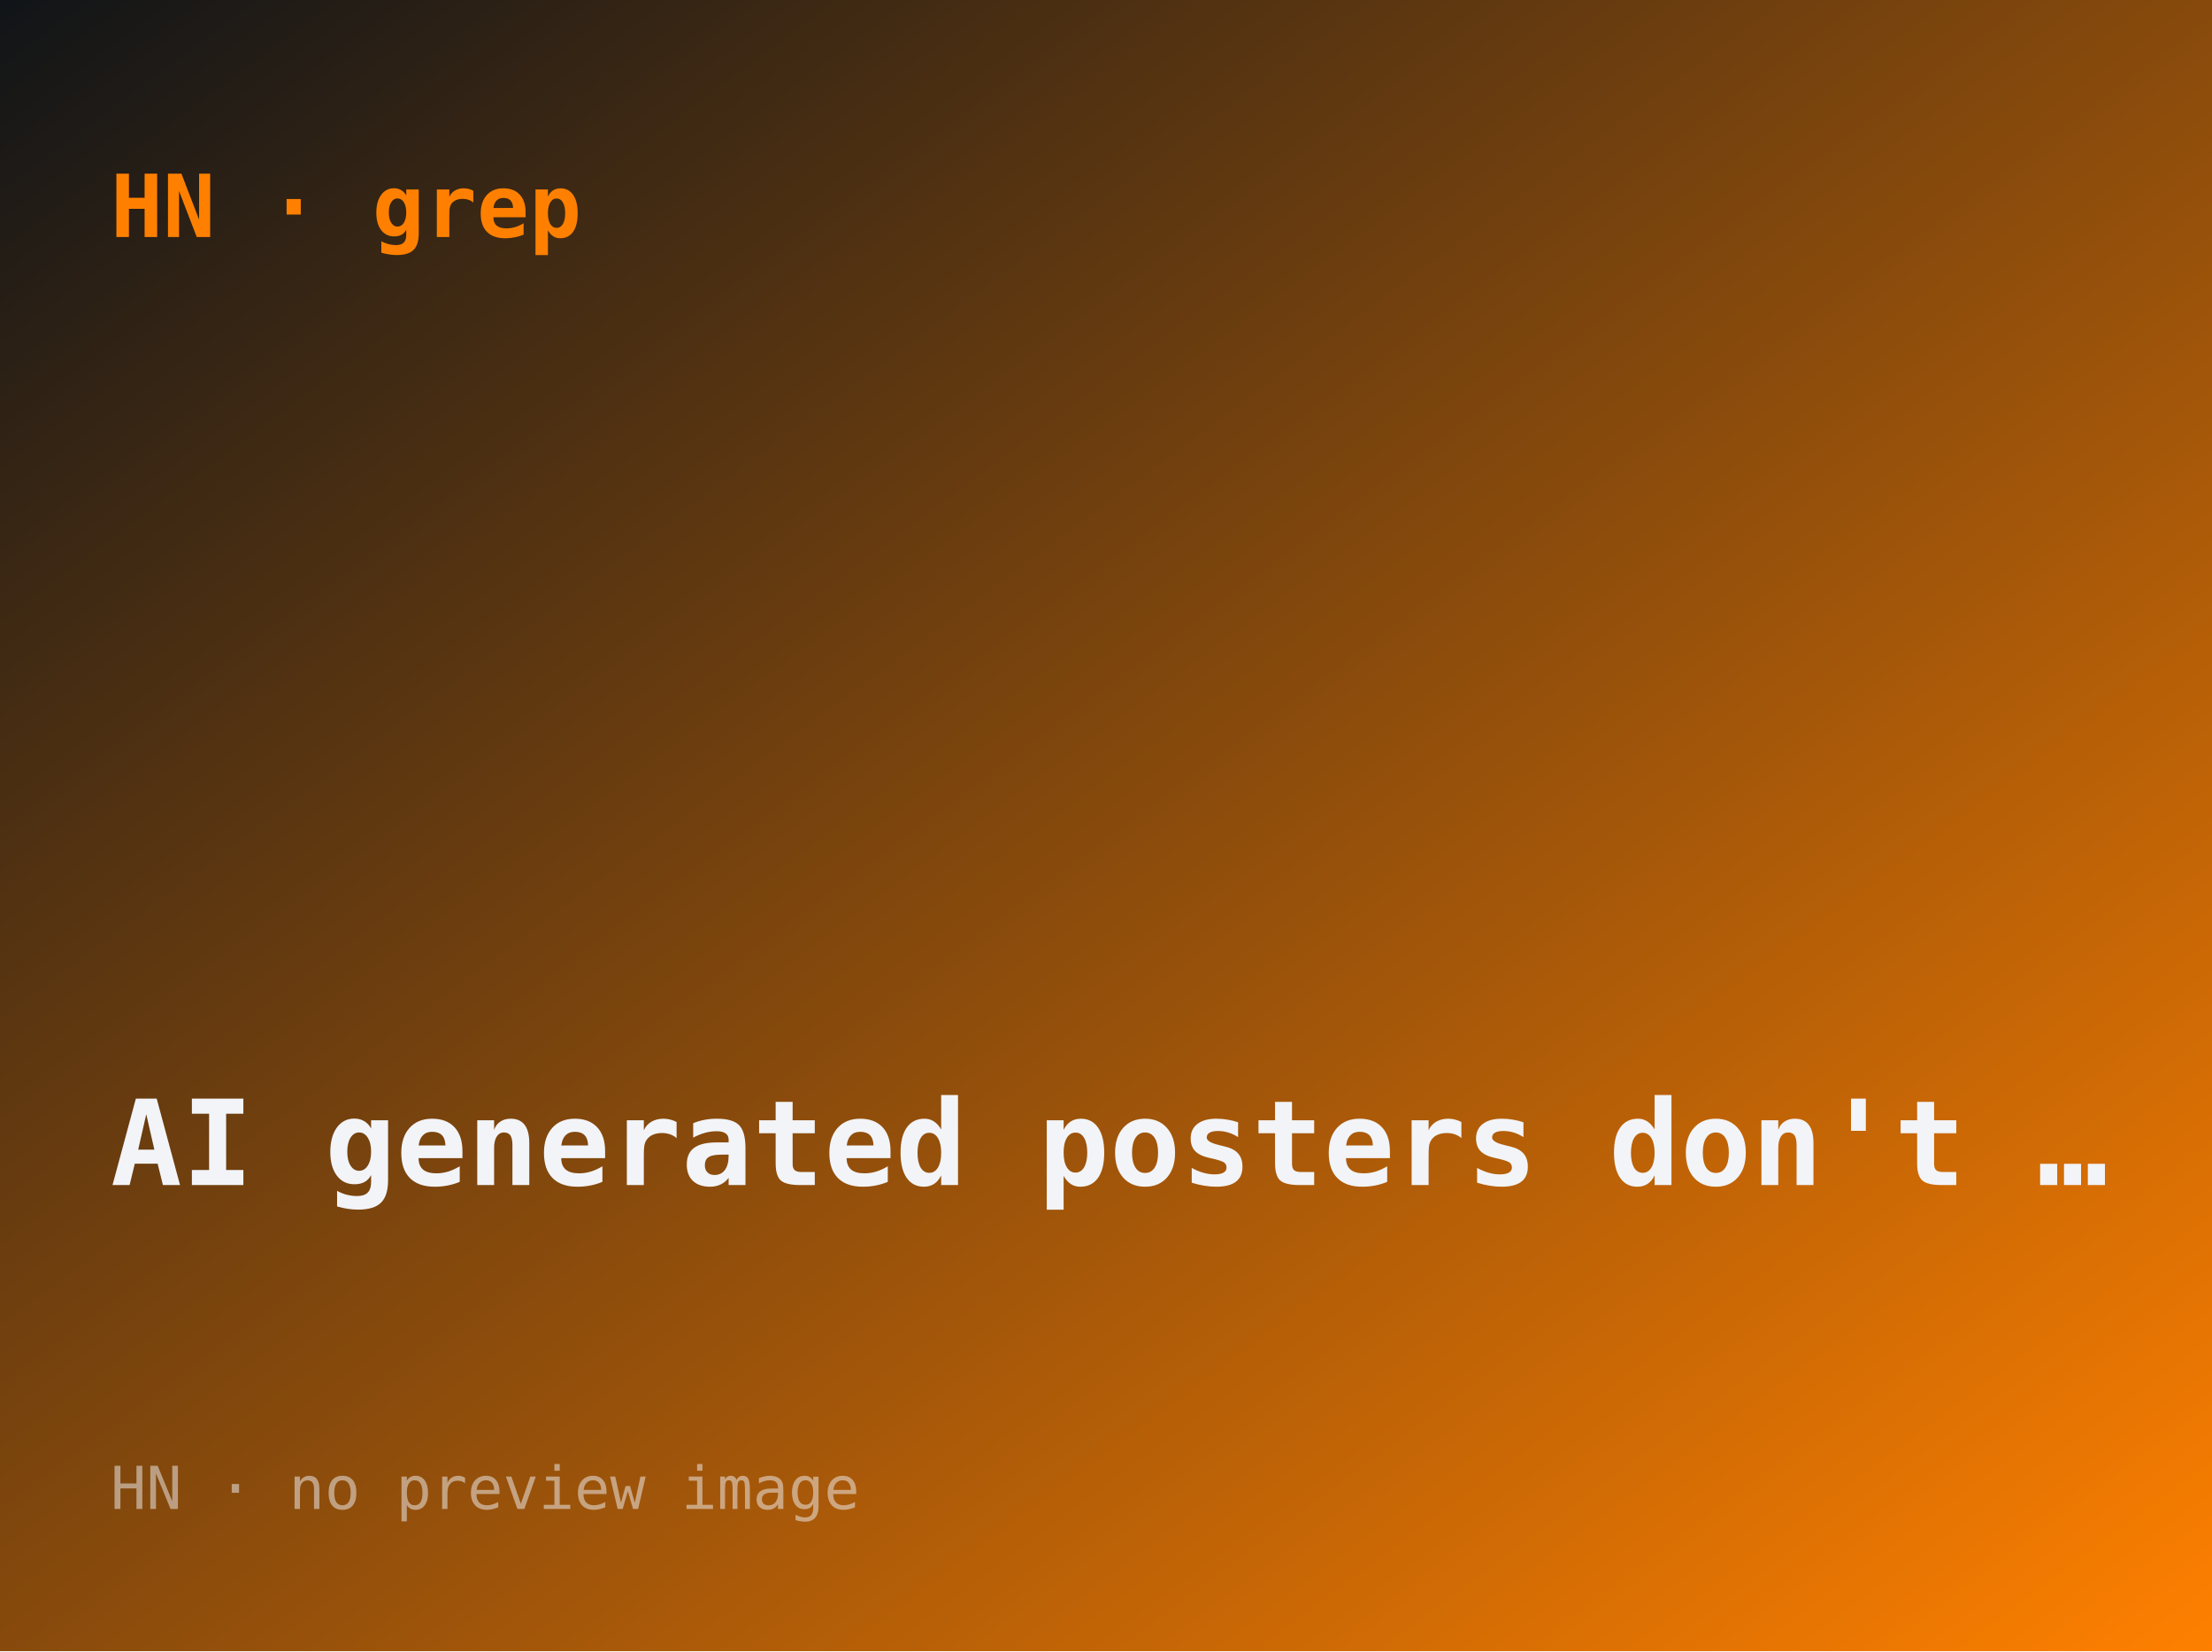
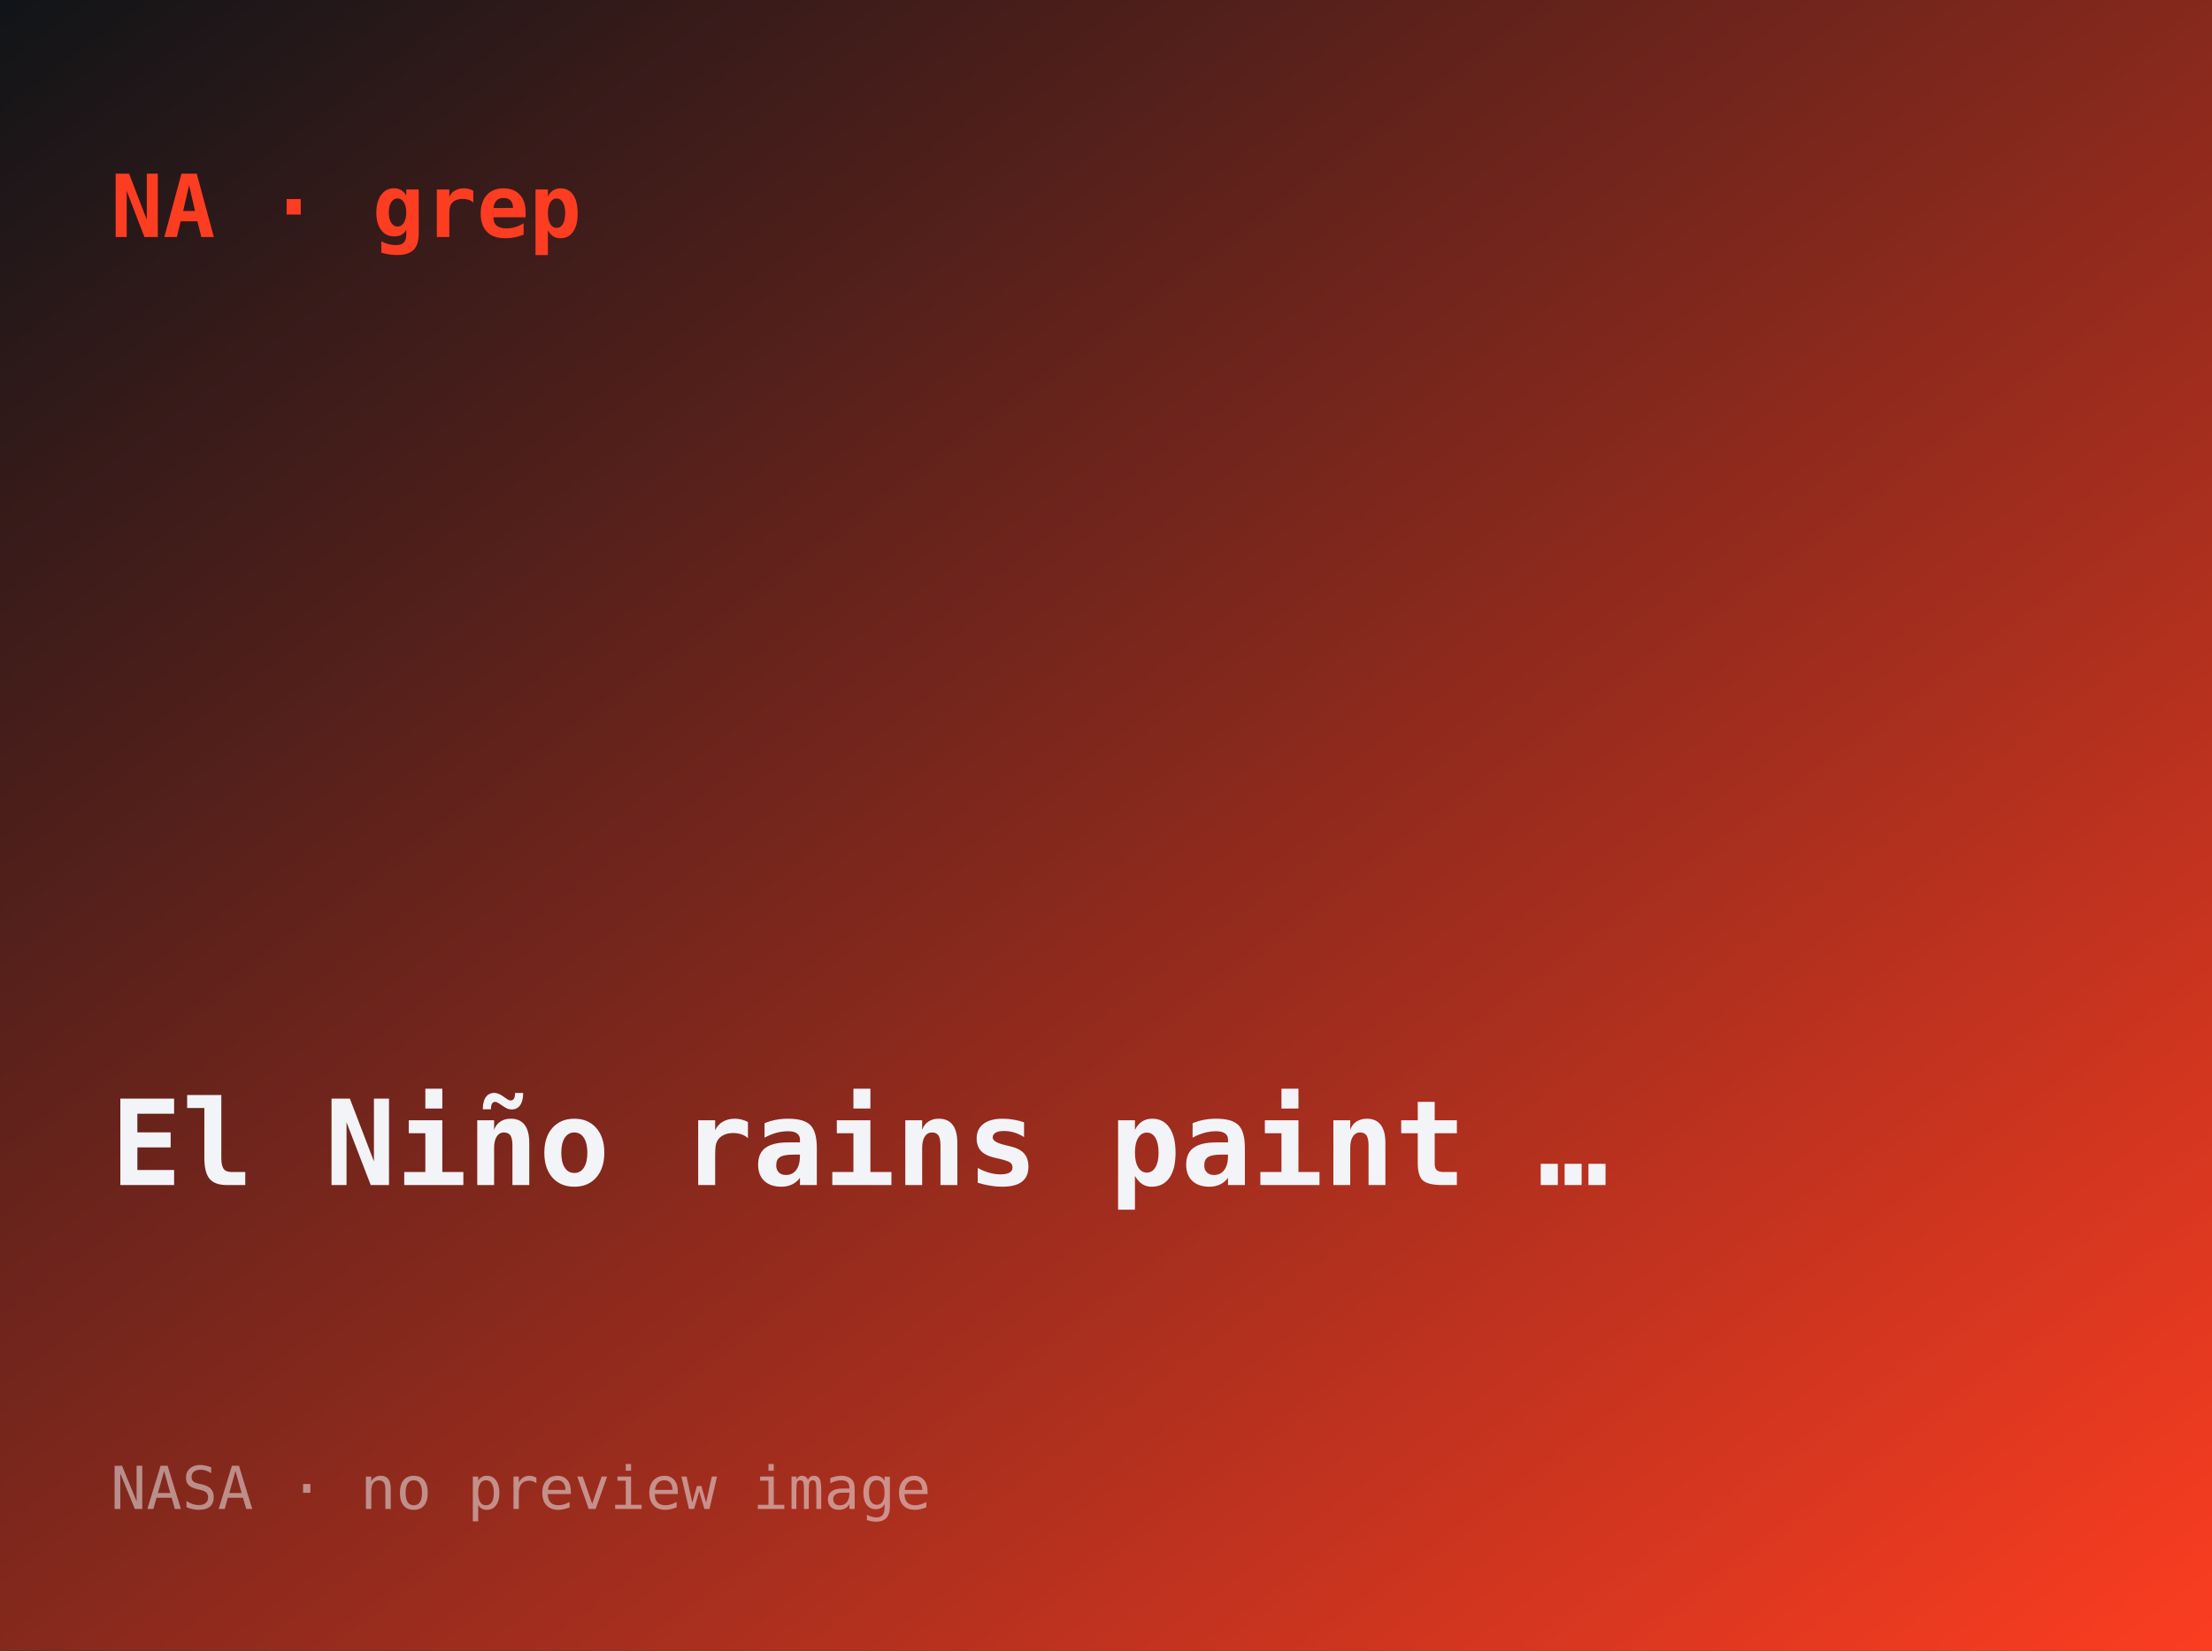
- <svg xmlns="http://www.w3.org/2000/svg" width="560" height="418" viewBox="0 0 560 418" role="img" aria-label="AI-generated posters don't have to be horrible">
+ <svg xmlns="http://www.w3.org/2000/svg" width="560" height="418" viewBox="0 0 560 418" role="img" aria-label="El Niño rains paint the Atacama Desert with flowers">
  <defs>
    <linearGradient id="g" x1="0" y1="0" x2="1" y2="1">
      <stop offset="0" stop-color="#101418" />
-       <stop offset="1" stop-color="#ff8000" />
+       <stop offset="1" stop-color="#fc3d21" />
    </linearGradient>
  </defs>
  <rect width="560" height="418" fill="url(#g)" />
-   <text x="28" y="60" font-family="ui-monospace,monospace" font-size="22" fill="#ff8000" font-weight="700">HN · grep</text>
-   <text x="28" y="300" font-family="ui-monospace,monospace" font-size="30" fill="#f2f4f8" font-weight="600">AI generated posters don't …</text>
-   <text x="28" y="382" font-family="ui-monospace,monospace" font-size="15" fill="rgba(242,244,248,.5)">HN · no preview image</text>
+   <text x="28" y="60" font-family="ui-monospace,monospace" font-size="22" fill="#fc3d21" font-weight="700">NA · grep</text>
+   <text x="28" y="300" font-family="ui-monospace,monospace" font-size="30" fill="#f2f4f8" font-weight="600">El Niño rains paint …</text>
+   <text x="28" y="382" font-family="ui-monospace,monospace" font-size="15" fill="rgba(242,244,248,.5)">NASA · no preview image</text>
</svg>
